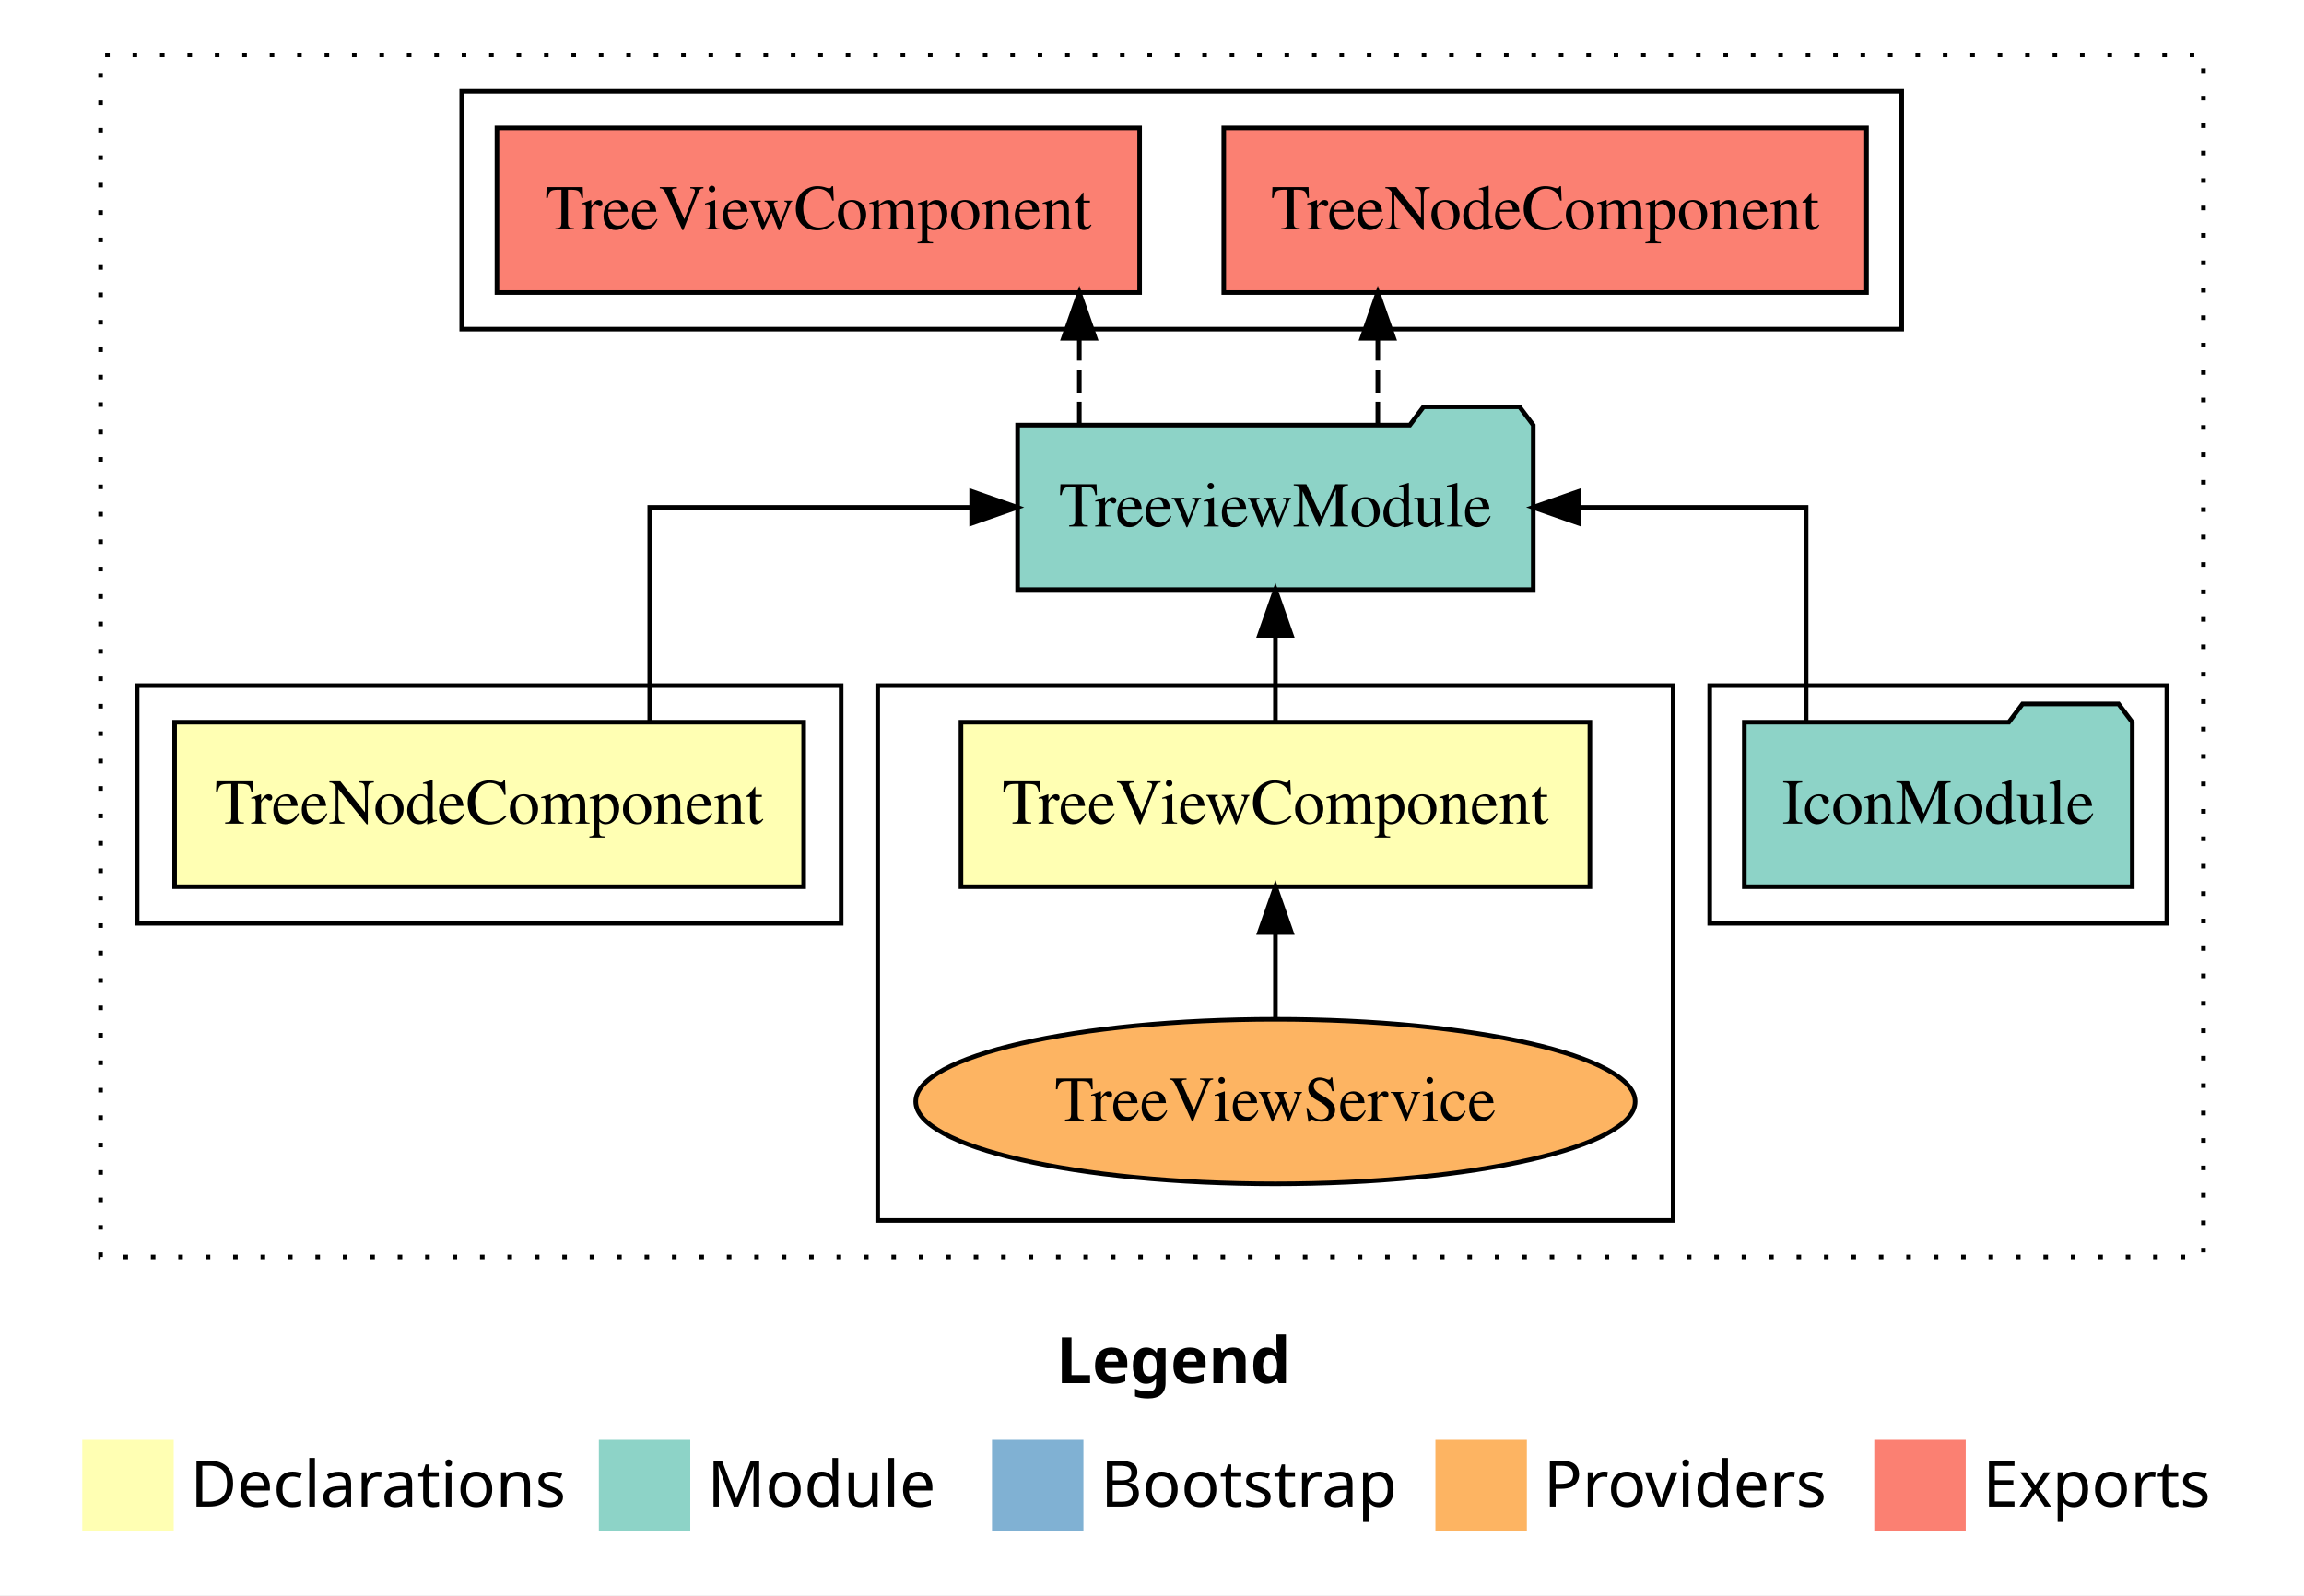
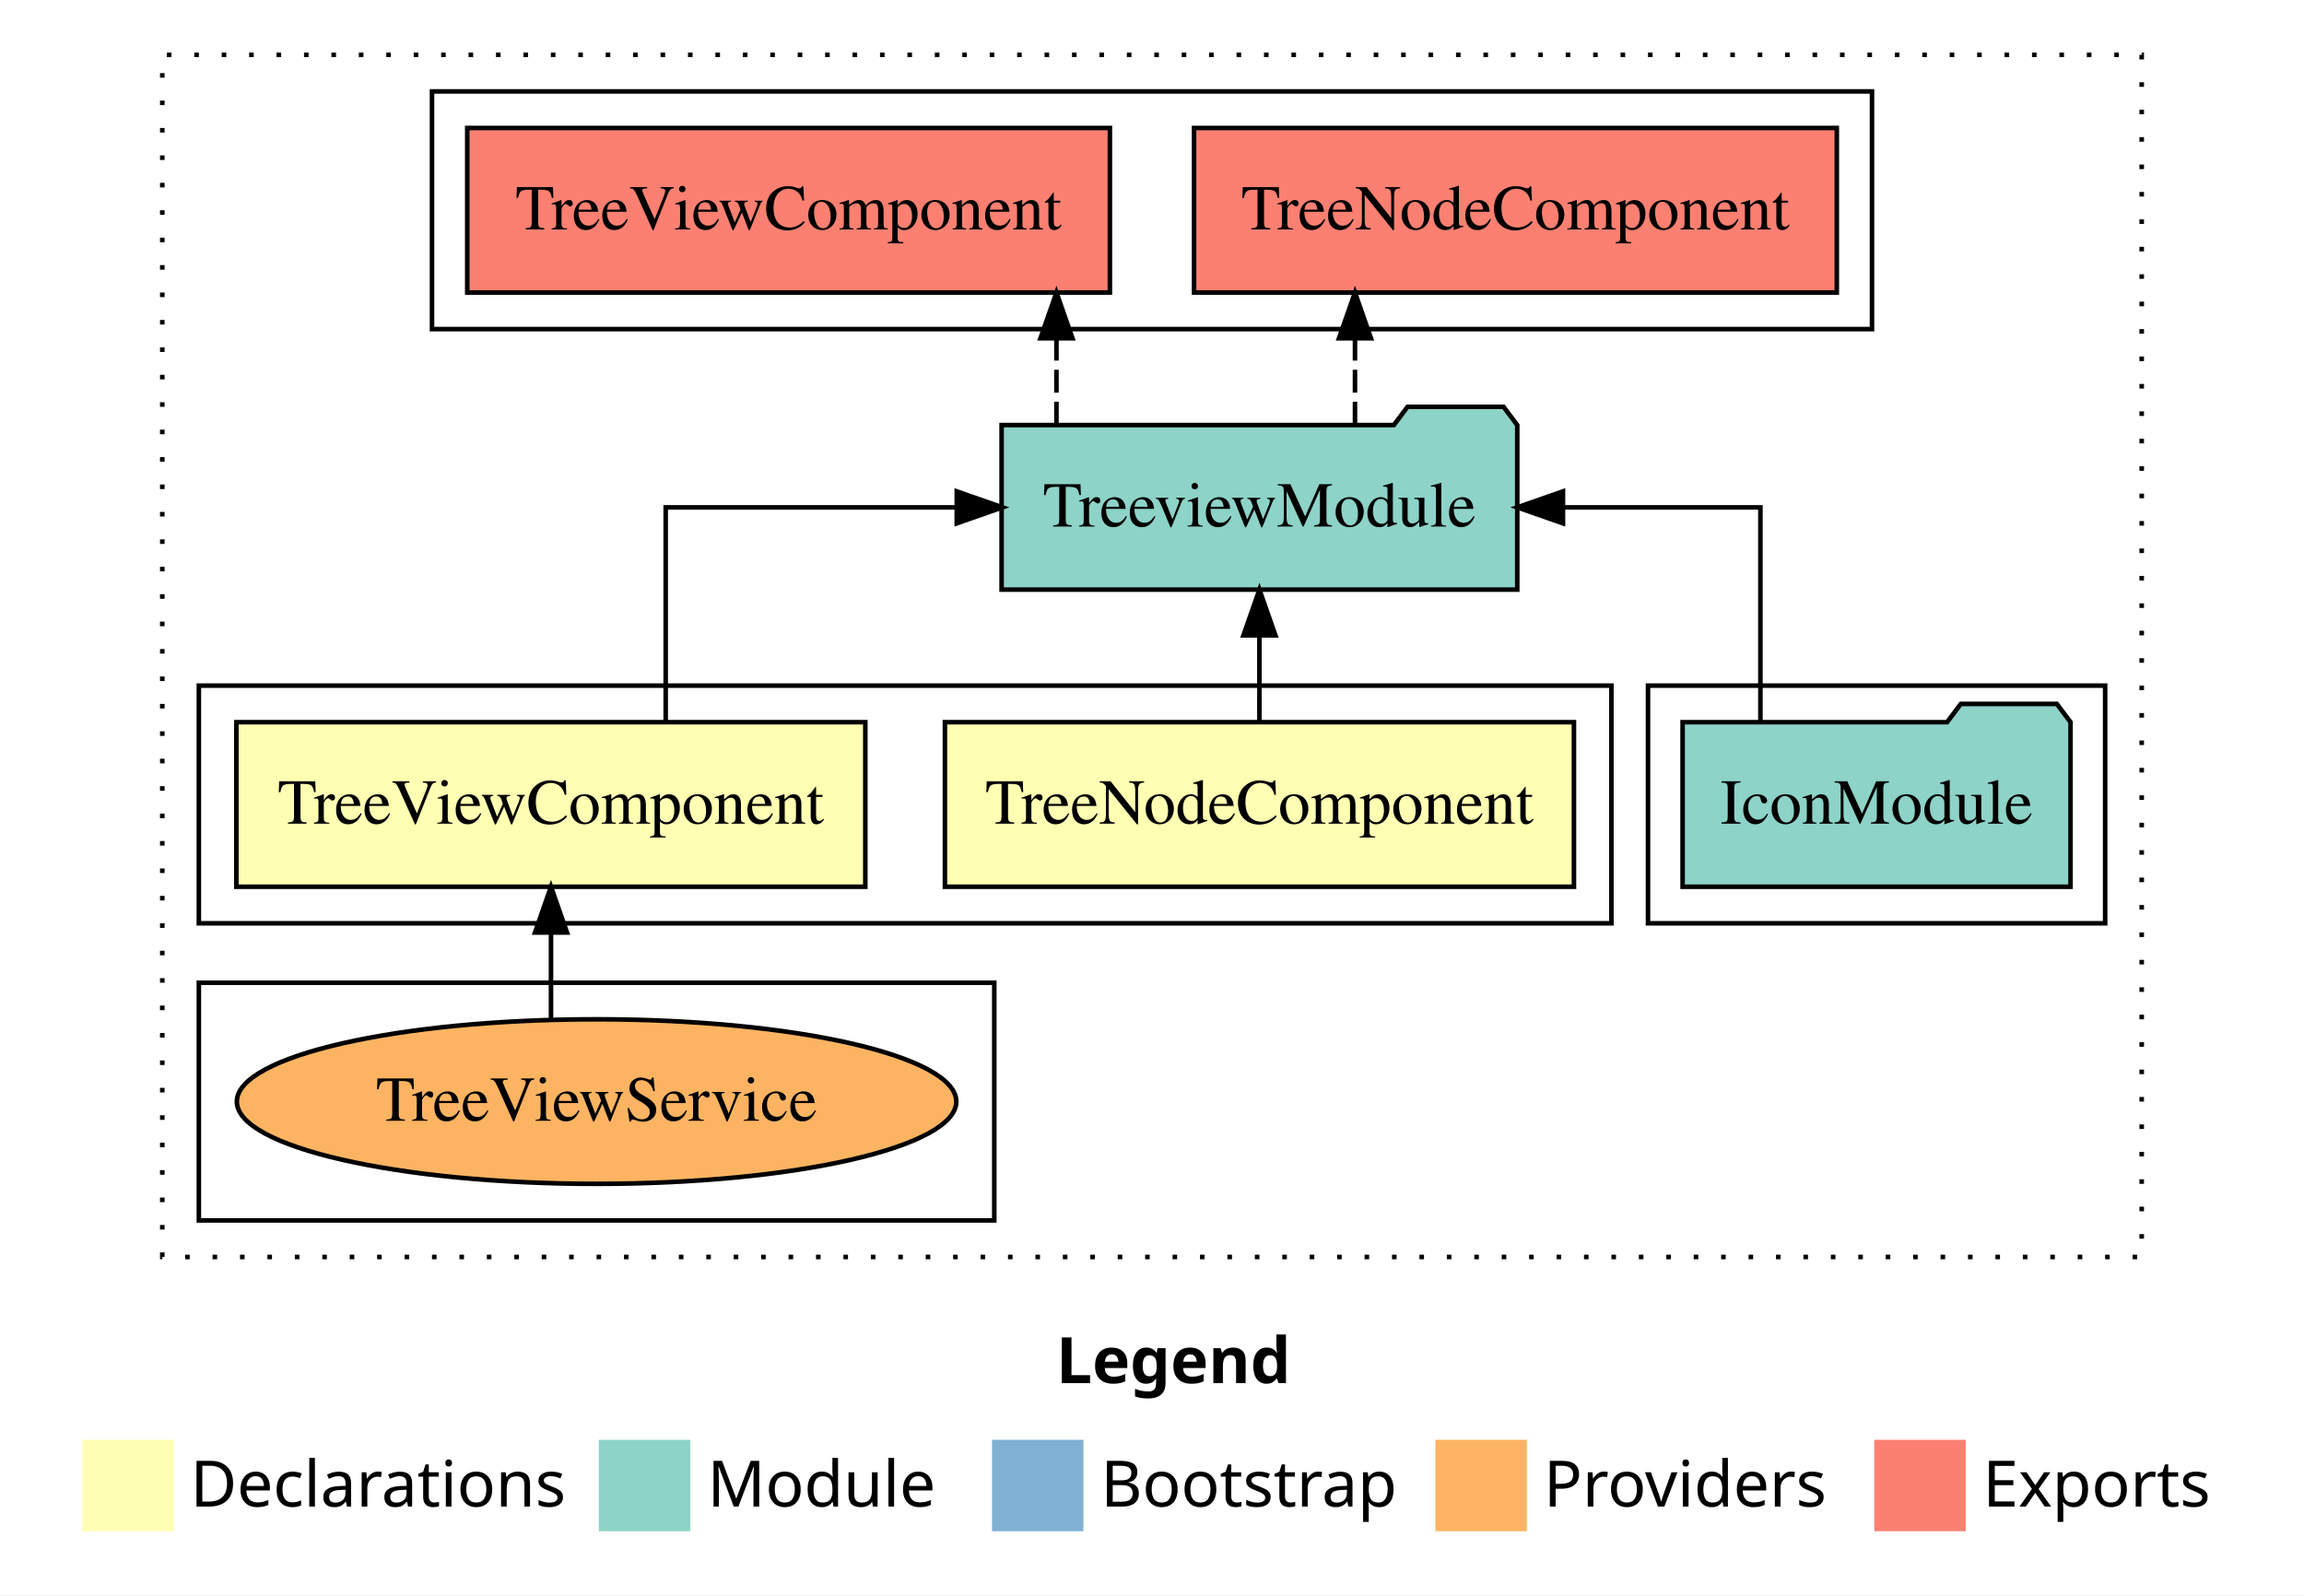
<svg xmlns="http://www.w3.org/2000/svg" width="504pt" height="349pt" viewBox="0.00 0.00 504.00 349.00">
  <g id="graph0" class="graph" transform="scale(1 1) rotate(0) translate(4 345)">
    <polygon fill="white" stroke="transparent" points="-4,4 -4,-345 500,-345 500,4 -4,4" />
    <text text-anchor="start" x="227.01" y="-42.4" font-family="Times-12" font-weight="bold" font-size="14.00">Legend</text>
    <polygon fill="#ffffb3" stroke="transparent" points="14,-10 14,-30 34,-30 34,-10 14,-10" />
    <text text-anchor="start" x="37.63" y="-15.4" font-family="Times-12" font-size="14.00">  Declarations</text>
    <polygon fill="#8dd3c7" stroke="transparent" points="127,-10 127,-30 147,-30 147,-10 127,-10" />
    <text text-anchor="start" x="150.73" y="-15.4" font-family="Times-12" font-size="14.00">  Module</text>
    <polygon fill="#80b1d3" stroke="transparent" points="213,-10 213,-30 233,-30 233,-10 213,-10" />
    <text text-anchor="start" x="236.78" y="-15.4" font-family="Times-12" font-size="14.00">  Bootstrap</text>
    <polygon fill="#fdb462" stroke="transparent" points="310,-10 310,-30 330,-30 330,-10 310,-10" />
    <text text-anchor="start" x="333.67" y="-15.4" font-family="Times-12" font-size="14.00">  Providers</text>
    <polygon fill="#fb8072" stroke="transparent" points="406,-10 406,-30 426,-30 426,-10 406,-10" />
    <text text-anchor="start" x="429.73" y="-15.4" font-family="Times-12" font-size="14.00">  Exports</text>
    <g id="clust1" class="cluster">
-       <polygon fill="none" stroke="black" stroke-dasharray="1,5" points="18,-70 18,-333 478,-333 478,-70 18,-70" />
+       <polygon fill="none" stroke="black" stroke-dasharray="1,5" points="31.5,-70 31.5,-333 464.5,-333 464.5,-70 31.5,-70" />
+     </g>
+     <g id="clust2" class="cluster">
+       <polygon fill="none" stroke="black" points="39.5,-143 39.5,-195 348.5,-195 348.5,-143 39.5,-143" />
    </g>
    <g id="clust5" class="cluster">
-       <polygon fill="none" stroke="black" points="370,-143 370,-195 470,-195 470,-143 370,-143" />
+       <polygon fill="none" stroke="black" points="356.5,-143 356.5,-195 456.5,-195 456.5,-143 356.5,-143" />
    </g>
    <g id="clust4" class="cluster">
-       <polygon fill="none" stroke="black" points="188,-78 188,-195 362,-195 362,-78 188,-78" />
+       <polygon fill="none" stroke="black" points="39.5,-78 39.5,-130 213.5,-130 213.5,-78 39.5,-78" />
    </g>
    <g id="clust6" class="cluster">
-       <polygon fill="none" stroke="black" points="97,-273 97,-325 412,-325 412,-273 97,-273" />
-     </g>
-     <g id="clust2" class="cluster">
-       <polygon fill="none" stroke="black" points="26,-143 26,-195 180,-195 180,-143 26,-143" />
+       <polygon fill="none" stroke="black" points="90.5,-273 90.5,-325 405.5,-325 405.5,-273 90.5,-273" />
    </g>
    <g id="node1" class="node">
-       <polygon fill="#ffffb3" stroke="black" points="171.8,-187 34.2,-187 34.2,-151 171.8,-151 171.8,-187" />
-       <text text-anchor="middle" x="103" y="-164.8" font-family="Times,serif" font-size="14.00">TreeNodeComponent</text>
+       <polygon fill="#ffffb3" stroke="black" points="340.3,-187 202.7,-187 202.7,-151 340.3,-151 340.3,-187" />
+       <text text-anchor="middle" x="271.5" y="-164.8" font-family="Times,serif" font-size="14.00">TreeNodeComponent</text>
    </g>
    <g id="node3" class="node">
-       <polygon fill="#8dd3c7" stroke="black" points="331.4,-252 328.4,-256 307.4,-256 304.4,-252 218.6,-252 218.6,-216 331.4,-216 331.4,-252" />
-       <text text-anchor="middle" x="275" y="-229.8" font-family="Times,serif" font-size="14.00">TreeviewModule</text>
+       <polygon fill="#8dd3c7" stroke="black" points="327.9,-252 324.9,-256 303.9,-256 300.9,-252 215.1,-252 215.1,-216 327.9,-216 327.9,-252" />
+       <text text-anchor="middle" x="271.5" y="-229.8" font-family="Times,serif" font-size="14.00">TreeviewModule</text>
    </g>
    <g id="edge1" class="edge">
-       <path fill="none" stroke="black" d="M138.13,-187.11C138.13,-206.34 138.13,-234 138.13,-234 138.13,-234 208.54,-234 208.54,-234" />
-       <polygon fill="black" stroke="black" points="208.54,-237.5 218.54,-234 208.54,-230.5 208.54,-237.5" />
+       <path fill="none" stroke="black" d="M271.5,-187.11C271.5,-187.11 271.5,-205.99 271.5,-205.99" />
+       <polygon fill="black" stroke="black" points="268,-205.99 271.5,-215.99 275,-205.99 268,-205.99" />
    </g>
    <g id="node2" class="node">
-       <polygon fill="#ffffb3" stroke="black" points="343.79,-187 206.21,-187 206.21,-151 343.79,-151 343.79,-187" />
-       <text text-anchor="middle" x="275" y="-164.8" font-family="Times,serif" font-size="14.00">TreeViewComponent</text>
+       <polygon fill="#ffffb3" stroke="black" points="185.29,-187 47.71,-187 47.71,-151 185.29,-151 185.29,-187" />
+       <text text-anchor="middle" x="116.5" y="-164.8" font-family="Times,serif" font-size="14.00">TreeViewComponent</text>
    </g>
    <g id="edge2" class="edge">
-       <path fill="none" stroke="black" d="M275,-187.11C275,-187.11 275,-205.99 275,-205.99" />
-       <polygon fill="black" stroke="black" points="271.5,-205.99 275,-215.99 278.5,-205.99 271.5,-205.99" />
+       <path fill="none" stroke="black" d="M141.62,-187.11C141.62,-206.34 141.62,-234 141.62,-234 141.62,-234 205.29,-234 205.29,-234" />
+       <polygon fill="black" stroke="black" points="205.29,-237.5 215.29,-234 205.29,-230.5 205.29,-237.5" />
    </g>
    <g id="node6" class="node">
-       <polygon fill="#fb8072" stroke="black" points="404.3,-317 263.7,-317 263.7,-281 404.3,-281 404.3,-317" />
-       <text text-anchor="middle" x="334" y="-294.8" font-family="Times,serif" font-size="14.00">TreeNodeComponent </text>
+       <polygon fill="#fb8072" stroke="black" points="397.8,-317 257.2,-317 257.2,-281 397.8,-281 397.8,-317" />
+       <text text-anchor="middle" x="327.5" y="-294.8" font-family="Times,serif" font-size="14.00">TreeNodeComponent </text>
    </g>
    <g id="edge5" class="edge">
-       <path fill="none" stroke="black" stroke-dasharray="5,2" d="M297.4,-252.11C297.4,-252.11 297.4,-270.99 297.4,-270.99" />
-       <polygon fill="black" stroke="black" points="293.9,-270.99 297.4,-280.99 300.9,-270.99 293.9,-270.99" />
+       <path fill="none" stroke="black" stroke-dasharray="5,2" d="M292.4,-252.11C292.4,-252.11 292.4,-270.99 292.4,-270.99" />
+       <polygon fill="black" stroke="black" points="288.9,-270.99 292.4,-280.99 295.9,-270.99 288.9,-270.99" />
    </g>
    <g id="node7" class="node">
-       <polygon fill="#fb8072" stroke="black" points="245.29,-317 104.71,-317 104.71,-281 245.29,-281 245.29,-317" />
-       <text text-anchor="middle" x="175" y="-294.8" font-family="Times,serif" font-size="14.00">TreeViewComponent </text>
+       <polygon fill="#fb8072" stroke="black" points="238.79,-317 98.21,-317 98.21,-281 238.79,-281 238.79,-317" />
+       <text text-anchor="middle" x="168.5" y="-294.8" font-family="Times,serif" font-size="14.00">TreeViewComponent </text>
    </g>
    <g id="edge6" class="edge">
-       <path fill="none" stroke="black" stroke-dasharray="5,2" d="M232.1,-252.11C232.1,-252.11 232.1,-270.99 232.1,-270.99" />
-       <polygon fill="black" stroke="black" points="228.6,-270.99 232.1,-280.99 235.6,-270.99 228.6,-270.99" />
+       <path fill="none" stroke="black" stroke-dasharray="5,2" d="M227.1,-252.11C227.1,-252.11 227.1,-270.99 227.1,-270.99" />
+       <polygon fill="black" stroke="black" points="223.6,-270.99 227.1,-280.99 230.6,-270.99 223.6,-270.99" />
    </g>
    <g id="node4" class="node">
-       <ellipse fill="#fdb462" stroke="black" cx="275" cy="-104" rx="78.69" ry="18" />
-       <text text-anchor="middle" x="275" y="-99.8" font-family="Times,serif" font-size="14.00">TreeViewService</text>
+       <ellipse fill="#fdb462" stroke="black" cx="126.5" cy="-104" rx="78.69" ry="18" />
+       <text text-anchor="middle" x="126.5" y="-99.8" font-family="Times,serif" font-size="14.00">TreeViewService</text>
    </g>
    <g id="edge3" class="edge">
-       <path fill="none" stroke="black" d="M275,-122.11C275,-122.11 275,-140.99 275,-140.99" />
-       <polygon fill="black" stroke="black" points="271.5,-140.99 275,-150.99 278.5,-140.99 271.5,-140.99" />
+       <path fill="none" stroke="black" d="M116.53,-122.11C116.53,-122.11 116.53,-140.99 116.53,-140.99" />
+       <polygon fill="black" stroke="black" points="113.03,-140.99 116.53,-150.99 120.03,-140.99 113.03,-140.99" />
    </g>
    <g id="node5" class="node">
-       <polygon fill="#8dd3c7" stroke="black" points="462.43,-187 459.43,-191 438.43,-191 435.43,-187 377.57,-187 377.57,-151 462.43,-151 462.43,-187" />
-       <text text-anchor="middle" x="420" y="-164.8" font-family="Times,serif" font-size="14.00">IconModule</text>
+       <polygon fill="#8dd3c7" stroke="black" points="448.93,-187 445.93,-191 424.93,-191 421.93,-187 364.07,-187 364.07,-151 448.93,-151 448.93,-187" />
+       <text text-anchor="middle" x="406.5" y="-164.8" font-family="Times,serif" font-size="14.00">IconModule</text>
    </g>
    <g id="edge4" class="edge">
-       <path fill="none" stroke="black" d="M391.09,-187.11C391.09,-206.34 391.09,-234 391.09,-234 391.09,-234 341.35,-234 341.35,-234" />
-       <polygon fill="black" stroke="black" points="341.35,-230.5 331.35,-234 341.35,-237.5 341.35,-230.5" />
+       <path fill="none" stroke="black" d="M381.09,-187.11C381.09,-206.34 381.09,-234 381.09,-234 381.09,-234 337.9,-234 337.9,-234" />
+       <polygon fill="black" stroke="black" points="337.9,-230.5 327.9,-234 337.9,-237.5 337.9,-230.5" />
    </g>
  </g>
</svg>
